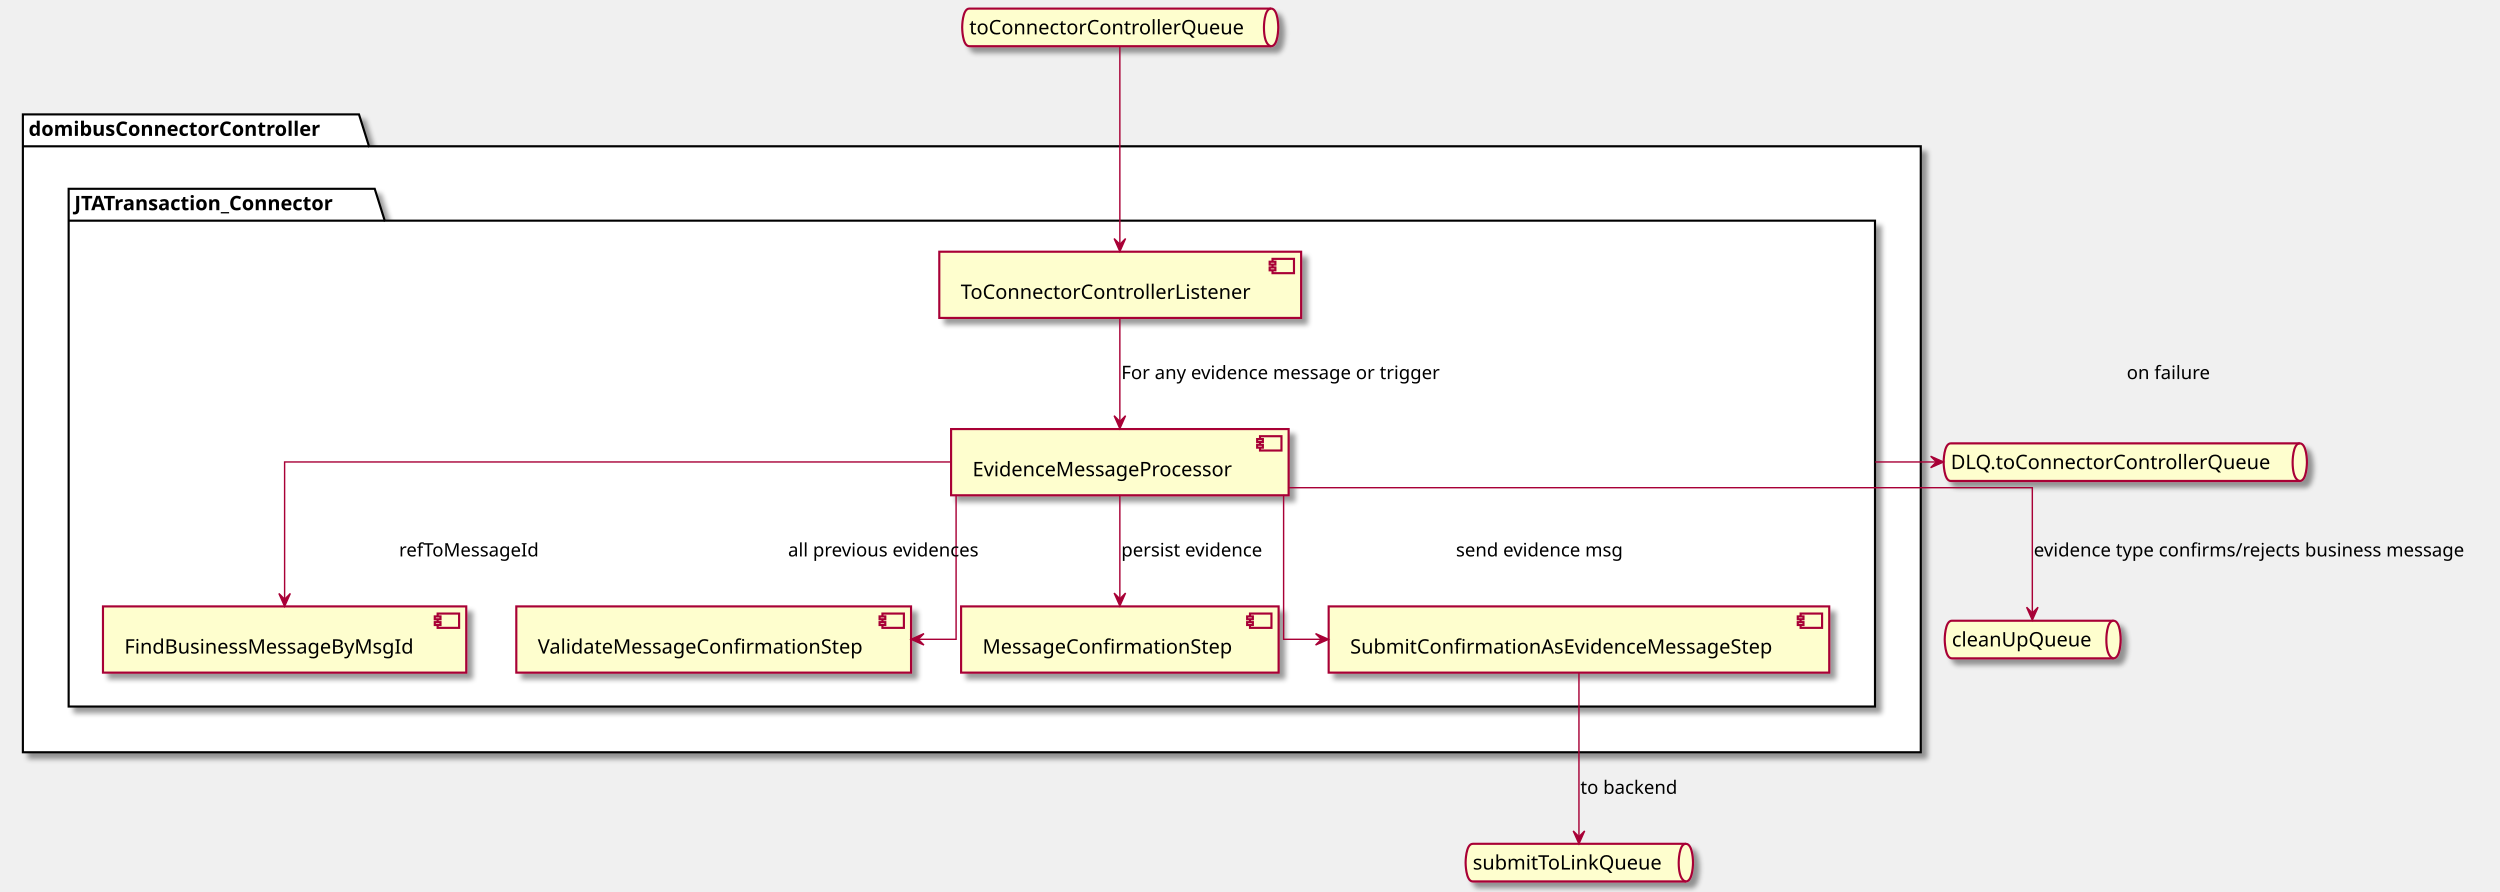
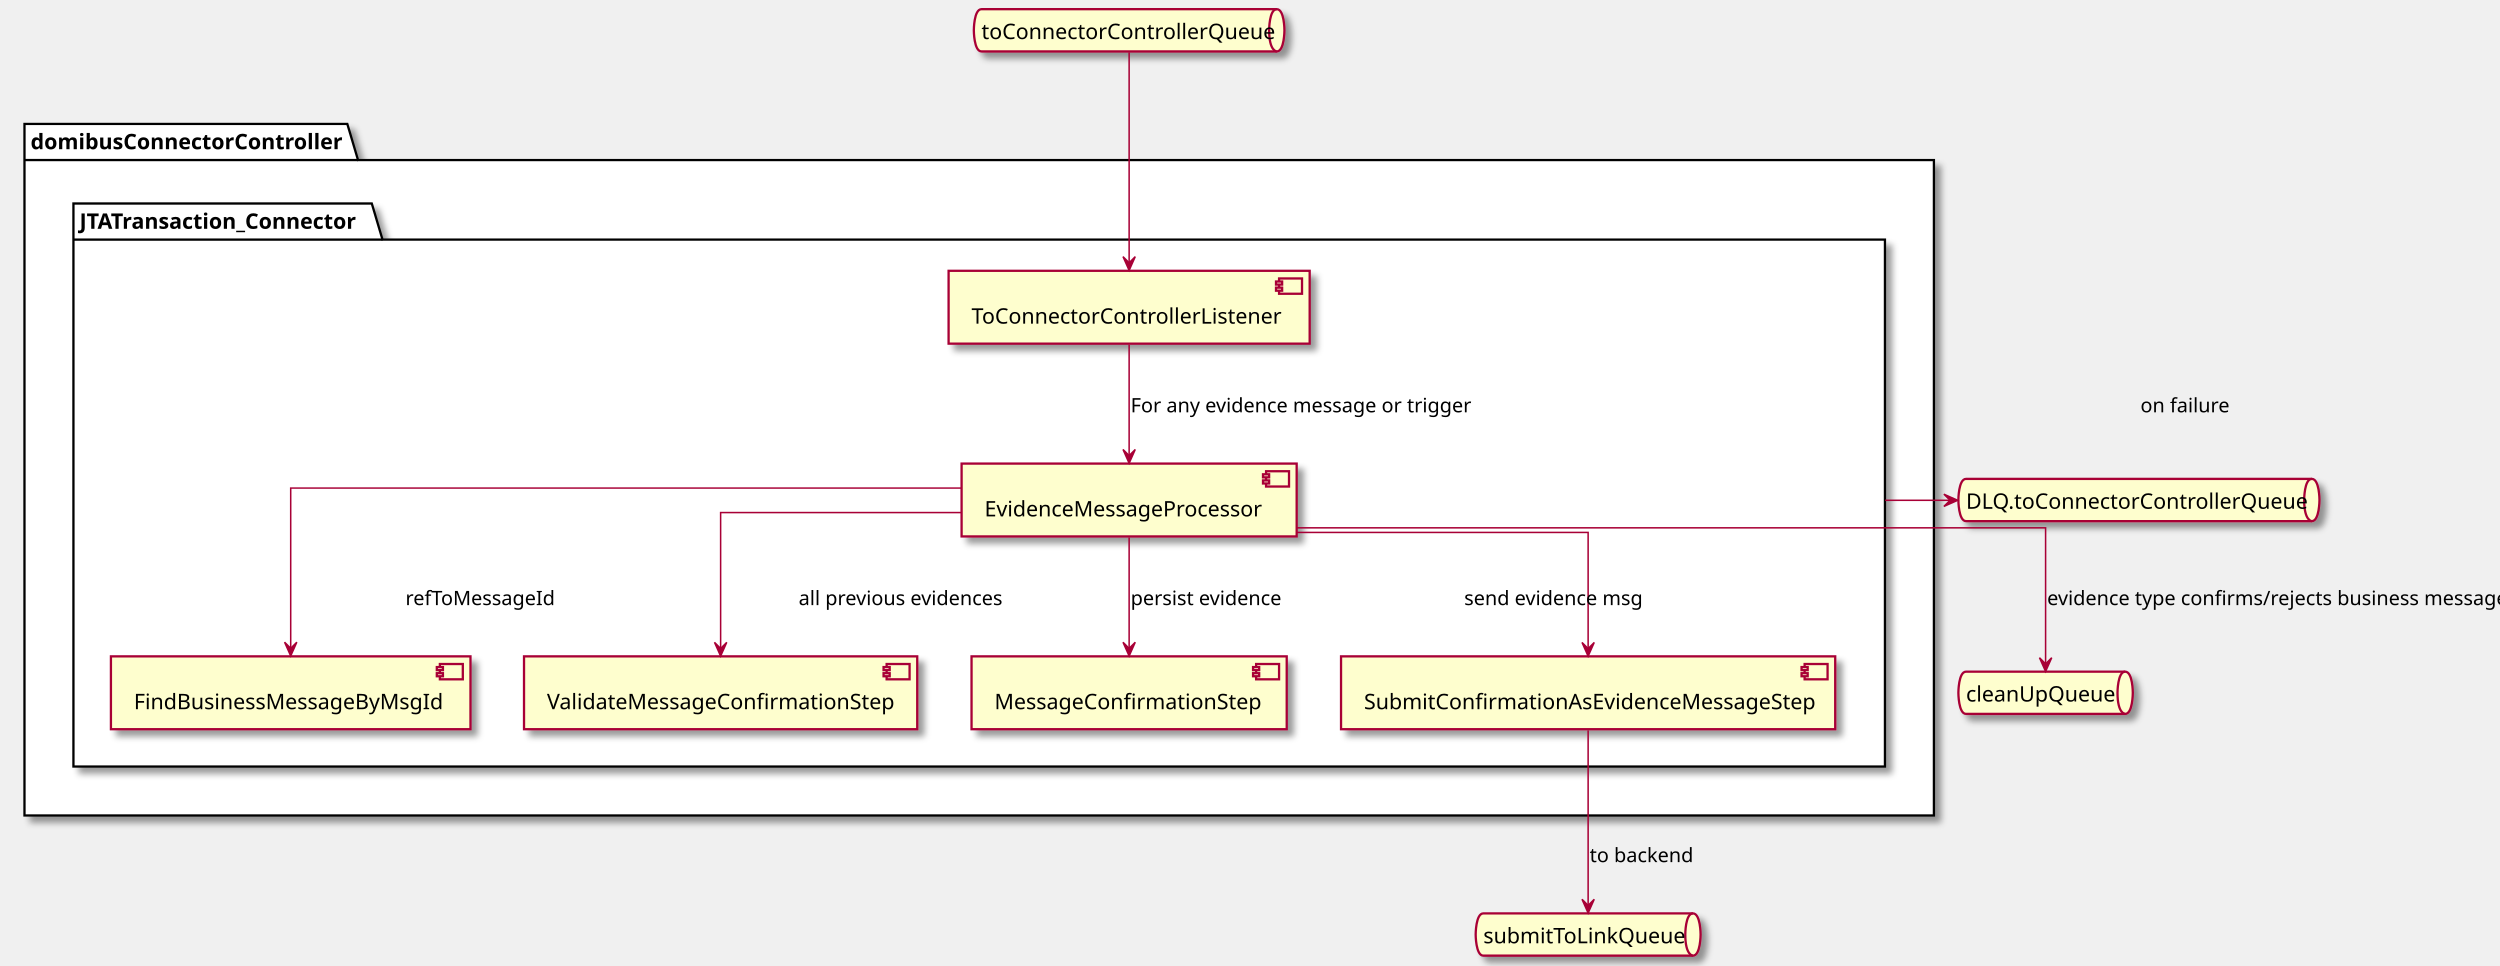
- <svg xmlns="http://www.w3.org/2000/svg" contentScriptType="application/ecmascript" contentStyleType="text/css" height="623px" preserveAspectRatio="none" style="width:1748px;height:623px;background:#FFFFFF;" version="1.1" viewBox="0 0 1748 623" width="1748px" zoomAndPan="magnify">
+ <svg xmlns="http://www.w3.org/2000/svg" contentScriptType="application/ecmascript" contentStyleType="text/css" height="631px" preserveAspectRatio="none" style="width:1634px;height:631px;background:#FFFFFF;" version="1.1" viewBox="0 0 1634 631" width="1634px" zoomAndPan="magnify">
  <defs>
    <filter height="300%" id="f13qrxv05fz2p7" width="300%" x="-1" y="-1">
      <feGaussianBlur result="blurOut" stdDeviation="2.0" />
      <feColorMatrix in="blurOut" result="blurOut2" type="matrix" values="0 0 0 0 0 0 0 0 0 0 0 0 0 0 0 0 0 0 .4 0" />
      <feOffset dx="4.0" dy="4.0" in="blurOut2" result="blurOut3" />
      <feBlend in="SourceGraphic" in2="blurOut3" mode="normal" />
    </filter>
  </defs>
  <g>
-     <polygon fill="#FFFFFF" filter="url(#f13qrxv05fz2p7)" points="16,80,251,80,258,102.297,1343,102.297,1343,526,16,526,16,80" style="stroke:#000000;stroke-width:1.5;" />
-     <line style="stroke:#000000;stroke-width:1.5;" x1="16" x2="258" y1="102.297" y2="102.297" />
-     <text fill="#000000" font-family="sans-serif" font-size="14" font-weight="bold" lengthAdjust="spacing" textLength="229" x="20" y="94.995">domibusConnectorController</text>
-     <polygon fill="#FFFFFF" filter="url(#f13qrxv05fz2p7)" points="48,132,262,132,269,154.297,1311,154.297,1311,494,48,494,48,132" style="stroke:#000000;stroke-width:1.5;" />
-     <line style="stroke:#000000;stroke-width:1.5;" x1="48" x2="269" y1="154.297" y2="154.297" />
-     <text fill="#000000" font-family="sans-serif" font-size="14" font-weight="bold" lengthAdjust="spacing" textLength="208" x="52" y="146.995">JTATransaction_Connector</text>
-     <rect fill="#FEFECE" filter="url(#f13qrxv05fz2p7)" height="46.297" style="stroke:#A80036;stroke-width:1.5;" width="253" x="656.75" y="176" />
-     <rect fill="#FEFECE" height="10" style="stroke:#A80036;stroke-width:1.5;" width="15" x="889.75" y="181" />
-     <rect fill="#FEFECE" height="2" style="stroke:#A80036;stroke-width:1.5;" width="4" x="887.75" y="183" />
-     <rect fill="#FEFECE" height="2" style="stroke:#A80036;stroke-width:1.5;" width="4" x="887.75" y="187" />
-     <text fill="#000000" font-family="sans-serif" font-size="14" lengthAdjust="spacing" textLength="213" x="671.75" y="208.995">ToConnectorControllerListener</text>
-     <rect fill="#FEFECE" filter="url(#f13qrxv05fz2p7)" height="46.297" style="stroke:#A80036;stroke-width:1.5;" width="236" x="665" y="300" />
-     <rect fill="#FEFECE" height="10" style="stroke:#A80036;stroke-width:1.5;" width="15" x="881" y="305" />
-     <rect fill="#FEFECE" height="2" style="stroke:#A80036;stroke-width:1.5;" width="4" x="879" y="307" />
-     <rect fill="#FEFECE" height="2" style="stroke:#A80036;stroke-width:1.5;" width="4" x="879" y="311" />
-     <text fill="#000000" font-family="sans-serif" font-size="14" lengthAdjust="spacing" textLength="196" x="680" y="332.995">EvidenceMessageProcessor</text>
-     <rect fill="#FEFECE" filter="url(#f13qrxv05fz2p7)" height="46.297" style="stroke:#A80036;stroke-width:1.5;" width="254" x="72" y="424" />
-     <rect fill="#FEFECE" height="10" style="stroke:#A80036;stroke-width:1.5;" width="15" x="306" y="429" />
-     <rect fill="#FEFECE" height="2" style="stroke:#A80036;stroke-width:1.5;" width="4" x="304" y="431" />
-     <rect fill="#FEFECE" height="2" style="stroke:#A80036;stroke-width:1.5;" width="4" x="304" y="435" />
-     <text fill="#000000" font-family="sans-serif" font-size="14" lengthAdjust="spacing" textLength="214" x="87" y="456.995">FindBusinessMessageByMsgId</text>
-     <rect fill="#FEFECE" filter="url(#f13qrxv05fz2p7)" height="46.297" style="stroke:#A80036;stroke-width:1.5;" width="276" x="361" y="424" />
-     <rect fill="#FEFECE" height="10" style="stroke:#A80036;stroke-width:1.5;" width="15" x="617" y="429" />
-     <rect fill="#FEFECE" height="2" style="stroke:#A80036;stroke-width:1.5;" width="4" x="615" y="431" />
-     <rect fill="#FEFECE" height="2" style="stroke:#A80036;stroke-width:1.5;" width="4" x="615" y="435" />
-     <text fill="#000000" font-family="sans-serif" font-size="14" lengthAdjust="spacing" textLength="236" x="376" y="456.995">ValidateMessageConfirmationStep</text>
-     <rect fill="#FEFECE" filter="url(#f13qrxv05fz2p7)" height="46.297" style="stroke:#A80036;stroke-width:1.5;" width="222" x="672" y="424" />
-     <rect fill="#FEFECE" height="10" style="stroke:#A80036;stroke-width:1.5;" width="15" x="874" y="429" />
-     <rect fill="#FEFECE" height="2" style="stroke:#A80036;stroke-width:1.5;" width="4" x="872" y="431" />
-     <rect fill="#FEFECE" height="2" style="stroke:#A80036;stroke-width:1.5;" width="4" x="872" y="435" />
-     <text fill="#000000" font-family="sans-serif" font-size="14" lengthAdjust="spacing" textLength="182" x="687" y="456.995">MessageConfirmationStep</text>
-     <rect fill="#FEFECE" filter="url(#f13qrxv05fz2p7)" height="46.297" style="stroke:#A80036;stroke-width:1.5;" width="350" x="929" y="424" />
-     <rect fill="#FEFECE" height="10" style="stroke:#A80036;stroke-width:1.5;" width="15" x="1259" y="429" />
-     <rect fill="#FEFECE" height="2" style="stroke:#A80036;stroke-width:1.5;" width="4" x="1257" y="431" />
-     <rect fill="#FEFECE" height="2" style="stroke:#A80036;stroke-width:1.5;" width="4" x="1257" y="435" />
-     <text fill="#000000" font-family="sans-serif" font-size="14" lengthAdjust="spacing" textLength="310" x="944" y="456.995">SubmitConfirmationAsEvidenceMessageStep</text>
-     <path d="M677.75,6 L888.75,6 C893.75,6 893.75,19.148 893.75,19.148 C893.75,19.148 893.75,32.297 888.75,32.297 L677.75,32.297 C672.75,32.297 672.75,19.148 672.75,19.148 C672.75,19.148 672.75,6 677.75,6 " fill="#FEFECE" filter="url(#f13qrxv05fz2p7)" style="stroke:#A80036;stroke-width:1.5;" />
-     <path d="M888.75,6 C883.75,6 883.75,19.148 883.75,19.148 C883.75,32.297 888.75,32.297 888.75,32.297 " fill="none" style="stroke:#A80036;stroke-width:1.5;" />
-     <text fill="#000000" font-family="sans-serif" font-size="14" lengthAdjust="spacing" textLength="201" x="677.75" y="23.995">toConnectorControllerQueue</text>
-     <path d="M1364,310 L1608,310 C1613,310 1613,323.148 1613,323.148 C1613,323.148 1613,336.297 1608,336.297 L1364,336.297 C1359,336.297 1359,323.148 1359,323.148 C1359,323.148 1359,310 1364,310 " fill="#FEFECE" filter="url(#f13qrxv05fz2p7)" style="stroke:#A80036;stroke-width:1.5;" />
-     <path d="M1608,310 C1603,310 1603,323.148 1603,323.148 C1603,336.297 1608,336.297 1608,336.297 " fill="none" style="stroke:#A80036;stroke-width:1.5;" />
-     <text fill="#000000" font-family="sans-serif" font-size="14" lengthAdjust="spacing" textLength="234" x="1364" y="327.995">DLQ.toConnectorControllerQueue</text>
-     <path d="M1029.75,590 L1178.75,590 C1183.75,590 1183.75,603.148 1183.75,603.148 C1183.75,603.148 1183.75,616.297 1178.75,616.297 L1029.75,616.297 C1024.75,616.297 1024.75,603.148 1024.75,603.148 C1024.75,603.148 1024.75,590 1029.75,590 " fill="#FEFECE" filter="url(#f13qrxv05fz2p7)" style="stroke:#A80036;stroke-width:1.5;" />
-     <path d="M1178.75,590 C1173.75,590 1173.75,603.148 1173.75,603.148 C1173.75,616.297 1178.75,616.297 1178.75,616.297 " fill="none" style="stroke:#A80036;stroke-width:1.5;" />
-     <text fill="#000000" font-family="sans-serif" font-size="14" lengthAdjust="spacing" textLength="139" x="1029.75" y="607.995">submitToLinkQueue</text>
-     <path d="M1364.75,434 L1477.75,434 C1482.75,434 1482.75,447.148 1482.75,447.148 C1482.75,447.148 1482.75,460.297 1477.75,460.297 L1364.75,460.297 C1359.75,460.297 1359.75,447.148 1359.75,447.148 C1359.75,447.148 1359.75,434 1364.75,434 " fill="#FEFECE" filter="url(#f13qrxv05fz2p7)" style="stroke:#A80036;stroke-width:1.5;" />
-     <path d="M1477.75,434 C1472.75,434 1472.75,447.148 1472.75,447.148 C1472.75,460.297 1477.75,460.297 1477.75,460.297 " fill="none" style="stroke:#A80036;stroke-width:1.5;" />
-     <text fill="#000000" font-family="sans-serif" font-size="14" lengthAdjust="spacing" textLength="103" x="1364.75" y="451.995">cleanUpQueue</text>
-     <path d="M783,32.236 C783,32.236 783,170.804 783,170.804 " fill="none" id="toConnectorControllerQueue-to-ToConnectorControllerListener" style="stroke:#A80036;stroke-width:1.0;" />
-     <polygon fill="#A80036" points="783,175.804,787,166.804,783,170.804,779,166.804,783,175.804" style="stroke:#A80036;stroke-width:1.0;" />
-     <path d="M783,222.033 C783,222.033 783,294.67 783,294.67 " fill="none" id="ToConnectorControllerListener-to-EvidenceMessageProcessor" style="stroke:#A80036;stroke-width:1.0;" />
-     <polygon fill="#A80036" points="783,299.67,787,290.67,783,294.67,779,290.67,783,299.67" style="stroke:#A80036;stroke-width:1.0;" />
-     <text fill="#000000" font-family="sans-serif" font-size="13" lengthAdjust="spacing" textLength="234" x="784" y="265.067">For any evidence message or trigger</text>
-     <path d="M664.819,323 C494.172,323 199,323 199,323 C199,323 199,418.967 199,418.967 " fill="none" id="EvidenceMessageProcessor-to-FindBusinessMessageByMsgId" style="stroke:#A80036;stroke-width:1.0;" />
-     <polygon fill="#A80036" points="199,423.967,203,414.967,199,418.967,195,414.967,199,423.967" style="stroke:#A80036;stroke-width:1.0;" />
-     <text fill="#000000" font-family="sans-serif" font-size="13" lengthAdjust="spacing" textLength="100" x="279" y="389.067">refToMessageId</text>
-     <path d="M668.5,346.033 C668.5,381.893 668.5,447 668.5,447 C668.5,447 642.016,447 642.016,447 " fill="none" id="EvidenceMessageProcessor-to-ValidateMessageConfirmationStep" style="stroke:#A80036;stroke-width:1.0;" />
-     <polygon fill="#A80036" points="637.016,447,646.016,451,642.016,447,646.016,443,637.016,447" style="stroke:#A80036;stroke-width:1.0;" />
-     <text fill="#000000" font-family="sans-serif" font-size="13" lengthAdjust="spacing" textLength="140" x="551" y="389.067">all previous evidences</text>
-     <path d="M783,346.033 C783,346.033 783,418.67 783,418.67 " fill="none" id="EvidenceMessageProcessor-to-MessageConfirmationStep" style="stroke:#A80036;stroke-width:1.0;" />
-     <polygon fill="#A80036" points="783,423.67,787,414.67,783,418.67,779,414.67,783,423.67" style="stroke:#A80036;stroke-width:1.0;" />
-     <text fill="#000000" font-family="sans-serif" font-size="13" lengthAdjust="spacing" textLength="104" x="784" y="389.067">persist evidence</text>
-     <path d="M901.135,341 C1085.56,341 1421,341 1421,341 C1421,341 1421,428.575 1421,428.575 " fill="none" id="EvidenceMessageProcessor-to-cleanUpQueue" style="stroke:#A80036;stroke-width:1.0;" />
-     <polygon fill="#A80036" points="1421,433.575,1425,424.575,1421,428.575,1417,424.575,1421,433.575" style="stroke:#A80036;stroke-width:1.0;" />
-     <text fill="#000000" font-family="sans-serif" font-size="13" lengthAdjust="spacing" textLength="318" x="1422" y="389.067">evidence type confirms/rejects business message</text>
-     <path d="M897.5,346.033 C897.5,381.893 897.5,447 897.5,447 C897.5,447 923.863,447 923.863,447 " fill="none" id="EvidenceMessageProcessor-to-SubmitConfirmationAsEvidenceMessageStep" style="stroke:#A80036;stroke-width:1.0;" />
-     <polygon fill="#A80036" points="928.863,447,919.863,443,923.863,447,919.863,451,928.863,447" style="stroke:#A80036;stroke-width:1.0;" />
-     <text fill="#000000" font-family="sans-serif" font-size="13" lengthAdjust="spacing" textLength="124" x="1018" y="389.067">send evidence msg</text>
-     <path d="M1104,470.018 C1104,470.018 1104,584.985 1104,584.985 " fill="none" id="SubmitConfirmationAsEvidenceMessageStep-to-submitToLinkQueue" style="stroke:#A80036;stroke-width:1.0;" />
-     <polygon fill="#A80036" points="1104,589.985,1108,580.985,1104,584.985,1100,580.985,1104,589.985" style="stroke:#A80036;stroke-width:1.0;" />
-     <text fill="#000000" font-family="sans-serif" font-size="13" lengthAdjust="spacing" textLength="71" x="1105" y="555.067">to backend</text>
-     <path d="M1311.178,323 C1311.253,323 1311.329,323 1311.405,323 C1311.557,323 1311.711,323 1311.866,323 C1312.176,323 1312.493,323 1312.814,323 C1313.457,323 1314.122,323 1314.805,323 C1316.172,323 1317.614,323 1319.105,323 C1322.088,323 1325.269,323 1328.45,323 C1341.175,323 1353.9,323 1353.9,323 " fill="none" id="JTATransaction_Connector-to-DLQ.toConnectorControllerQueue" style="stroke:#A80036;stroke-width:1.0;" />
-     <polygon fill="#A80036" points="1358.9,323,1349.9,319,1353.9,323,1349.9,327,1358.9,323" style="stroke:#A80036;stroke-width:1.0;" />
-     <text fill="#000000" font-family="sans-serif" font-size="13" lengthAdjust="spacing" textLength="59" x="1487" y="265.067">on failure</text>
+     <polygon fill="#FFFFFF" filter="url(#f13qrxv05fz2p7)" points="16,81,227,81,234,104.609,1264,104.609,1264,533,16,533,16,81" style="stroke:#000000;stroke-width:1.5;" />
+     <line style="stroke:#000000;stroke-width:1.5;" x1="16" x2="234" y1="104.609" y2="104.609" />
+     <text fill="#000000" font-family="sans-serif" font-size="14" font-weight="bold" lengthAdjust="spacing" textLength="205" x="20" y="97.533">domibusConnectorController</text>
+     <polygon fill="#FFFFFF" filter="url(#f13qrxv05fz2p7)" points="48,133,243,133,250,156.609,1232,156.609,1232,501,48,501,48,133" style="stroke:#000000;stroke-width:1.5;" />
+     <line style="stroke:#000000;stroke-width:1.5;" x1="48" x2="250" y1="156.609" y2="156.609" />
+     <text fill="#000000" font-family="sans-serif" font-size="14" font-weight="bold" lengthAdjust="spacing" textLength="189" x="52" y="149.533">JTATransaction_Connector</text>
+     <rect fill="#FEFECE" filter="url(#f13qrxv05fz2p7)" height="47.609" style="stroke:#A80036;stroke-width:1.5;" width="236" x="620" y="177" />
+     <rect fill="#FEFECE" height="10" style="stroke:#A80036;stroke-width:1.5;" width="15" x="836" y="182" />
+     <rect fill="#FEFECE" height="2" style="stroke:#A80036;stroke-width:1.5;" width="4" x="834" y="184" />
+     <rect fill="#FEFECE" height="2" style="stroke:#A80036;stroke-width:1.5;" width="4" x="834" y="188" />
+     <text fill="#000000" font-family="sans-serif" font-size="14" lengthAdjust="spacing" textLength="196" x="635" y="211.533">ToConnectorControllerListener</text>
+     <rect fill="#FEFECE" filter="url(#f13qrxv05fz2p7)" height="47.609" style="stroke:#A80036;stroke-width:1.5;" width="219" x="628.5" y="303" />
+     <rect fill="#FEFECE" height="10" style="stroke:#A80036;stroke-width:1.5;" width="15" x="827.5" y="308" />
+     <rect fill="#FEFECE" height="2" style="stroke:#A80036;stroke-width:1.5;" width="4" x="825.5" y="310" />
+     <rect fill="#FEFECE" height="2" style="stroke:#A80036;stroke-width:1.5;" width="4" x="825.5" y="314" />
+     <text fill="#000000" font-family="sans-serif" font-size="14" lengthAdjust="spacing" textLength="179" x="643.5" y="337.533">EvidenceMessageProcessor</text>
+     <rect fill="#FEFECE" filter="url(#f13qrxv05fz2p7)" height="47.609" style="stroke:#A80036;stroke-width:1.5;" width="235" x="72.5" y="429" />
+     <rect fill="#FEFECE" height="10" style="stroke:#A80036;stroke-width:1.5;" width="15" x="287.5" y="434" />
+     <rect fill="#FEFECE" height="2" style="stroke:#A80036;stroke-width:1.5;" width="4" x="285.5" y="436" />
+     <rect fill="#FEFECE" height="2" style="stroke:#A80036;stroke-width:1.5;" width="4" x="285.5" y="440" />
+     <text fill="#000000" font-family="sans-serif" font-size="14" lengthAdjust="spacing" textLength="195" x="87.5" y="463.533">FindBusinessMessageByMsgId</text>
+     <rect fill="#FEFECE" filter="url(#f13qrxv05fz2p7)" height="47.609" style="stroke:#A80036;stroke-width:1.5;" width="257" x="342.5" y="429" />
+     <rect fill="#FEFECE" height="10" style="stroke:#A80036;stroke-width:1.5;" width="15" x="579.5" y="434" />
+     <rect fill="#FEFECE" height="2" style="stroke:#A80036;stroke-width:1.5;" width="4" x="577.5" y="436" />
+     <rect fill="#FEFECE" height="2" style="stroke:#A80036;stroke-width:1.5;" width="4" x="577.5" y="440" />
+     <text fill="#000000" font-family="sans-serif" font-size="14" lengthAdjust="spacing" textLength="217" x="357.5" y="463.533">ValidateMessageConfirmationStep</text>
+     <rect fill="#FEFECE" filter="url(#f13qrxv05fz2p7)" height="47.609" style="stroke:#A80036;stroke-width:1.5;" width="206" x="635" y="429" />
+     <rect fill="#FEFECE" height="10" style="stroke:#A80036;stroke-width:1.5;" width="15" x="821" y="434" />
+     <rect fill="#FEFECE" height="2" style="stroke:#A80036;stroke-width:1.5;" width="4" x="819" y="436" />
+     <rect fill="#FEFECE" height="2" style="stroke:#A80036;stroke-width:1.5;" width="4" x="819" y="440" />
+     <text fill="#000000" font-family="sans-serif" font-size="14" lengthAdjust="spacing" textLength="166" x="650" y="463.533">MessageConfirmationStep</text>
+     <rect fill="#FEFECE" filter="url(#f13qrxv05fz2p7)" height="47.609" style="stroke:#A80036;stroke-width:1.5;" width="323" x="876.5" y="429" />
+     <rect fill="#FEFECE" height="10" style="stroke:#A80036;stroke-width:1.5;" width="15" x="1179.5" y="434" />
+     <rect fill="#FEFECE" height="2" style="stroke:#A80036;stroke-width:1.5;" width="4" x="1177.5" y="436" />
+     <rect fill="#FEFECE" height="2" style="stroke:#A80036;stroke-width:1.5;" width="4" x="1177.5" y="440" />
+     <text fill="#000000" font-family="sans-serif" font-size="14" lengthAdjust="spacing" textLength="283" x="891.5" y="463.533">SubmitConfirmationAsEvidenceMessageStep</text>
+     <path d="M641.5,6 L834.5,6 C839.5,6 839.5,19.805 839.5,19.805 C839.5,19.805 839.5,33.609 834.5,33.609 L641.5,33.609 C636.5,33.609 636.5,19.805 636.5,19.805 C636.5,19.805 636.5,6 641.5,6 " fill="#FEFECE" filter="url(#f13qrxv05fz2p7)" style="stroke:#A80036;stroke-width:1.5;" />
+     <path d="M834.5,6 C829.5,6 829.5,19.805 829.5,19.805 C829.5,33.609 834.5,33.609 834.5,33.609 " fill="none" style="stroke:#A80036;stroke-width:1.5;" />
+     <text fill="#000000" font-family="sans-serif" font-size="14" lengthAdjust="spacing" textLength="183" x="641.5" y="25.533">toConnectorControllerQueue</text>
+     <path d="M1285,313 L1511,313 C1516,313 1516,326.805 1516,326.805 C1516,326.805 1516,340.609 1511,340.609 L1285,340.609 C1280,340.609 1280,326.805 1280,326.805 C1280,326.805 1280,313 1285,313 " fill="#FEFECE" filter="url(#f13qrxv05fz2p7)" style="stroke:#A80036;stroke-width:1.5;" />
+     <path d="M1511,313 C1506,313 1506,326.805 1506,326.805 C1506,340.609 1511,340.609 1511,340.609 " fill="none" style="stroke:#A80036;stroke-width:1.5;" />
+     <text fill="#000000" font-family="sans-serif" font-size="14" lengthAdjust="spacing" textLength="216" x="1285" y="332.533">DLQ.toConnectorControllerQueue</text>
+     <path d="M969.5,597 L1106.5,597 C1111.5,597 1111.5,610.805 1111.5,610.805 C1111.5,610.805 1111.5,624.609 1106.5,624.609 L969.5,624.609 C964.5,624.609 964.5,610.805 964.5,610.805 C964.5,610.805 964.5,597 969.5,597 " fill="#FEFECE" filter="url(#f13qrxv05fz2p7)" style="stroke:#A80036;stroke-width:1.5;" />
+     <path d="M1106.5,597 C1101.5,597 1101.5,610.805 1101.5,610.805 C1101.5,624.609 1106.5,624.609 1106.5,624.609 " fill="none" style="stroke:#A80036;stroke-width:1.5;" />
+     <text fill="#000000" font-family="sans-serif" font-size="14" lengthAdjust="spacing" textLength="127" x="969.5" y="616.533">submitToLinkQueue</text>
+     <path d="M1285,439 L1389,439 C1394,439 1394,452.805 1394,452.805 C1394,452.805 1394,466.609 1389,466.609 L1285,466.609 C1280,466.609 1280,452.805 1280,452.805 C1280,452.805 1280,439 1285,439 " fill="#FEFECE" filter="url(#f13qrxv05fz2p7)" style="stroke:#A80036;stroke-width:1.5;" />
+     <path d="M1389,439 C1384,439 1384,452.805 1384,452.805 C1384,466.609 1389,466.609 1389,466.609 " fill="none" style="stroke:#A80036;stroke-width:1.5;" />
+     <text fill="#000000" font-family="sans-serif" font-size="14" lengthAdjust="spacing" textLength="94" x="1285" y="458.533">cleanUpQueue</text>
+     <path d="M738,34.2 C738,34.2 738,171.74 738,171.74 " fill="none" id="toConnectorControllerQueue-to-ToConnectorControllerListener" style="stroke:#A80036;stroke-width:1.0;" />
+     <polygon fill="#A80036" points="738,176.74,742,167.74,738,171.74,734,167.74,738,176.74" style="stroke:#A80036;stroke-width:1.0;" />
+     <path d="M738,225.29 C738,225.29 738,297.78 738,297.78 " fill="none" id="ToConnectorControllerListener-to-EvidenceMessageProcessor" style="stroke:#A80036;stroke-width:1.0;" />
+     <polygon fill="#A80036" points="738,302.78,742,293.78,738,297.78,734,293.78,738,302.78" style="stroke:#A80036;stroke-width:1.0;" />
+     <text fill="#000000" font-family="sans-serif" font-size="13" lengthAdjust="spacing" textLength="210" x="739" y="269.495">For any evidence message or trigger</text>
+     <path d="M628.42,319 C468.5,319 190,319 190,319 C190,319 190,423.73 190,423.73 " fill="none" id="EvidenceMessageProcessor-to-FindBusinessMessageByMsgId" style="stroke:#A80036;stroke-width:1.0;" />
+     <polygon fill="#A80036" points="190,428.73,194,419.73,190,423.73,186,419.73,190,428.73" style="stroke:#A80036;stroke-width:1.0;" />
+     <text fill="#000000" font-family="sans-serif" font-size="13" lengthAdjust="spacing" textLength="91" x="265" y="395.495">refToMessageId</text>
+     <path d="M628.25,335 C554.6,335 471,335 471,335 C471,335 471,423.84 471,423.84 " fill="none" id="EvidenceMessageProcessor-to-ValidateMessageConfirmationStep" style="stroke:#A80036;stroke-width:1.0;" />
+     <polygon fill="#A80036" points="471,428.84,475,419.84,471,423.84,467,419.84,471,428.84" style="stroke:#A80036;stroke-width:1.0;" />
+     <text fill="#000000" font-family="sans-serif" font-size="13" lengthAdjust="spacing" textLength="125" x="522" y="395.495">all previous evidences</text>
+     <path d="M738,351.29 C738,351.29 738,423.78 738,423.78 " fill="none" id="EvidenceMessageProcessor-to-MessageConfirmationStep" style="stroke:#A80036;stroke-width:1.0;" />
+     <polygon fill="#A80036" points="738,428.78,742,419.78,738,423.78,734,419.78,738,428.78" style="stroke:#A80036;stroke-width:1.0;" />
+     <text fill="#000000" font-family="sans-serif" font-size="13" lengthAdjust="spacing" textLength="93" x="739" y="395.495">persist evidence</text>
+     <path d="M847.52,345 C1020.37,345 1337,345 1337,345 C1337,345 1337,433.88 1337,433.88 " fill="none" id="EvidenceMessageProcessor-to-cleanUpQueue" style="stroke:#A80036;stroke-width:1.0;" />
+     <polygon fill="#A80036" points="1337,438.88,1341,429.88,1337,433.88,1333,429.88,1337,438.88" style="stroke:#A80036;stroke-width:1.0;" />
+     <text fill="#000000" font-family="sans-serif" font-size="13" lengthAdjust="spacing" textLength="288" x="1338" y="395.495">evidence type confirms/rejects business message</text>
+     <path d="M847.58,348 C933.28,348 1038,348 1038,348 C1038,348 1038,423.91 1038,423.91 " fill="none" id="EvidenceMessageProcessor-to-SubmitConfirmationAsEvidenceMessageStep" style="stroke:#A80036;stroke-width:1.0;" />
+     <polygon fill="#A80036" points="1038,428.91,1042,419.91,1038,423.91,1034,419.91,1038,428.91" style="stroke:#A80036;stroke-width:1.0;" />
+     <text fill="#000000" font-family="sans-serif" font-size="13" lengthAdjust="spacing" textLength="111" x="957" y="395.495">send evidence msg</text>
+     <path d="M1038,477.34 C1038,477.34 1038,591.77 1038,591.77 " fill="none" id="SubmitConfirmationAsEvidenceMessageStep-to-submitToLinkQueue" style="stroke:#A80036;stroke-width:1.0;" />
+     <polygon fill="#A80036" points="1038,596.77,1042,587.77,1038,591.77,1034,587.77,1038,596.77" style="stroke:#A80036;stroke-width:1.0;" />
+     <text fill="#000000" font-family="sans-serif" font-size="13" lengthAdjust="spacing" textLength="64" x="1039" y="563.495">to backend</text>
+     <path d="M1232.119,327 C1232.193,327 1232.268,327 1232.344,327 C1232.495,327 1232.648,327 1232.802,327 C1233.11,327 1233.424,327 1233.743,327 C1234.381,327 1235.041,327 1235.72,327 C1237.077,327 1238.508,327 1239.988,327 C1242.949,327 1246.107,327 1249.265,327 C1261.898,327 1274.53,327 1274.53,327 " fill="none" id="JTATransaction_Connector-to-DLQ.toConnectorControllerQueue" style="stroke:#A80036;stroke-width:1.0;" />
+     <polygon fill="#A80036" points="1279.53,327,1270.53,323,1274.53,327,1270.53,331,1279.53,327" style="stroke:#A80036;stroke-width:1.0;" />
+     <text fill="#000000" font-family="sans-serif" font-size="13" lengthAdjust="spacing" textLength="52" x="1399" y="269.495">on failure</text>
  </g>
</svg>
